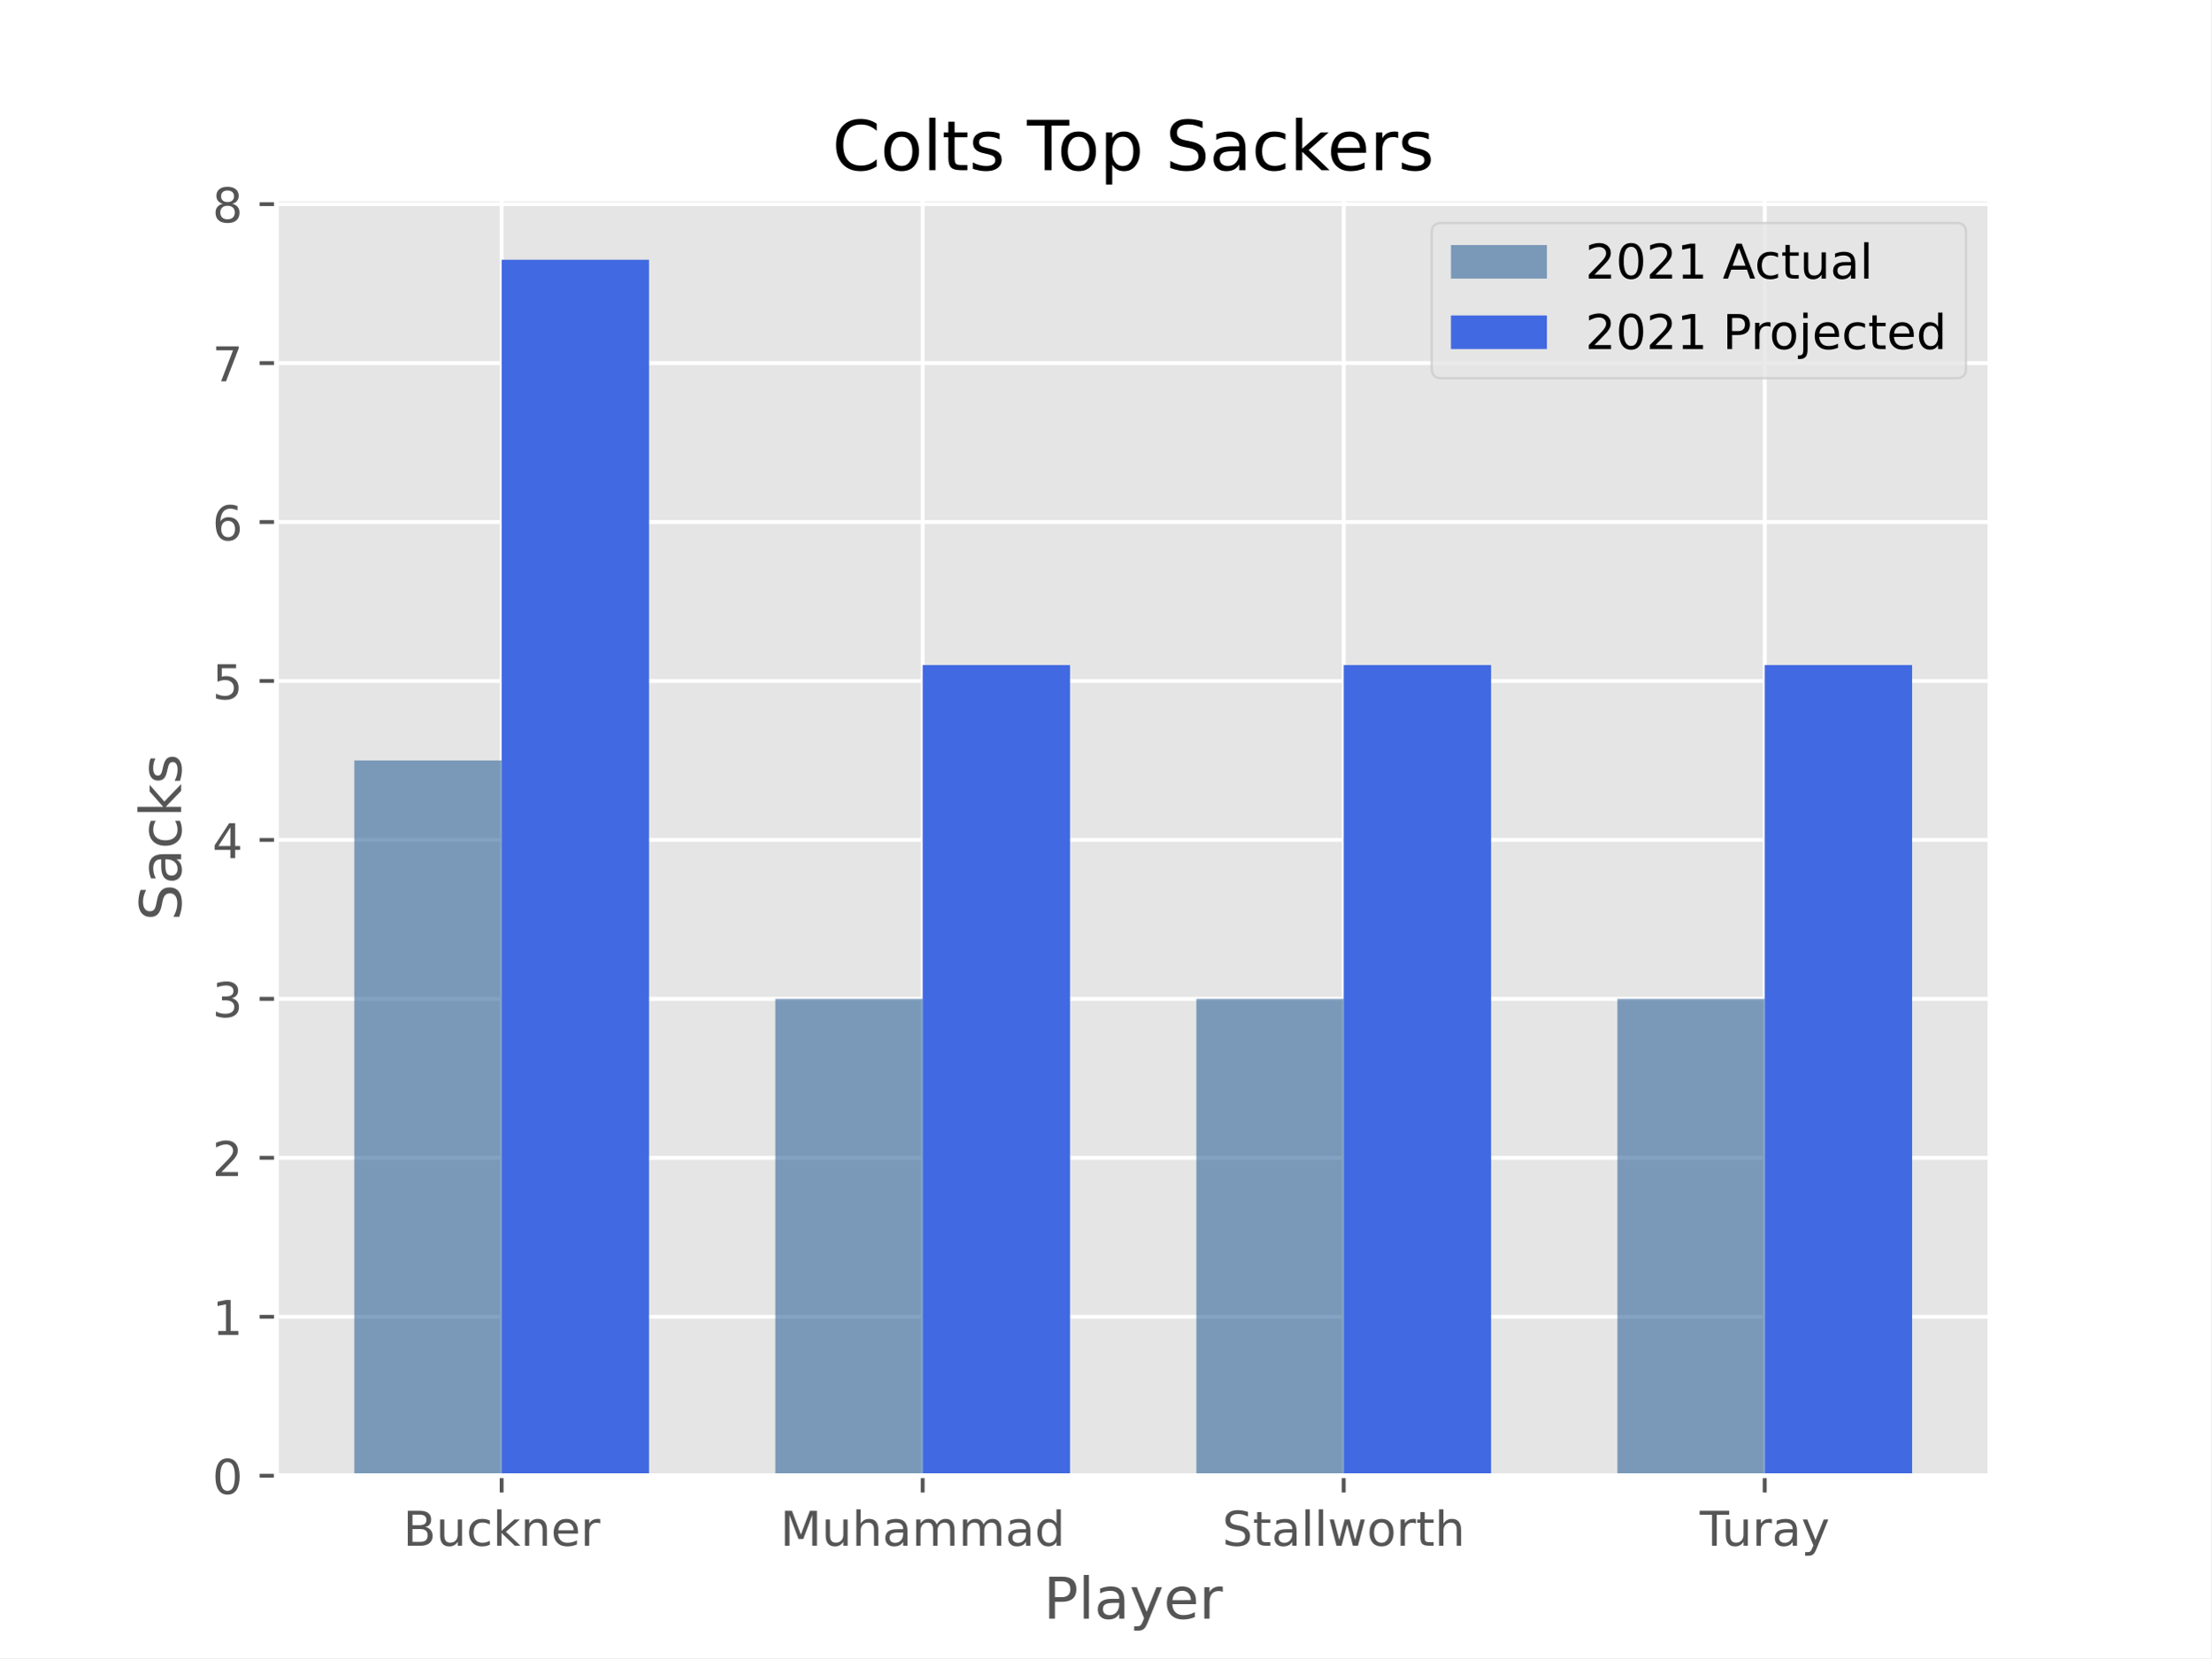
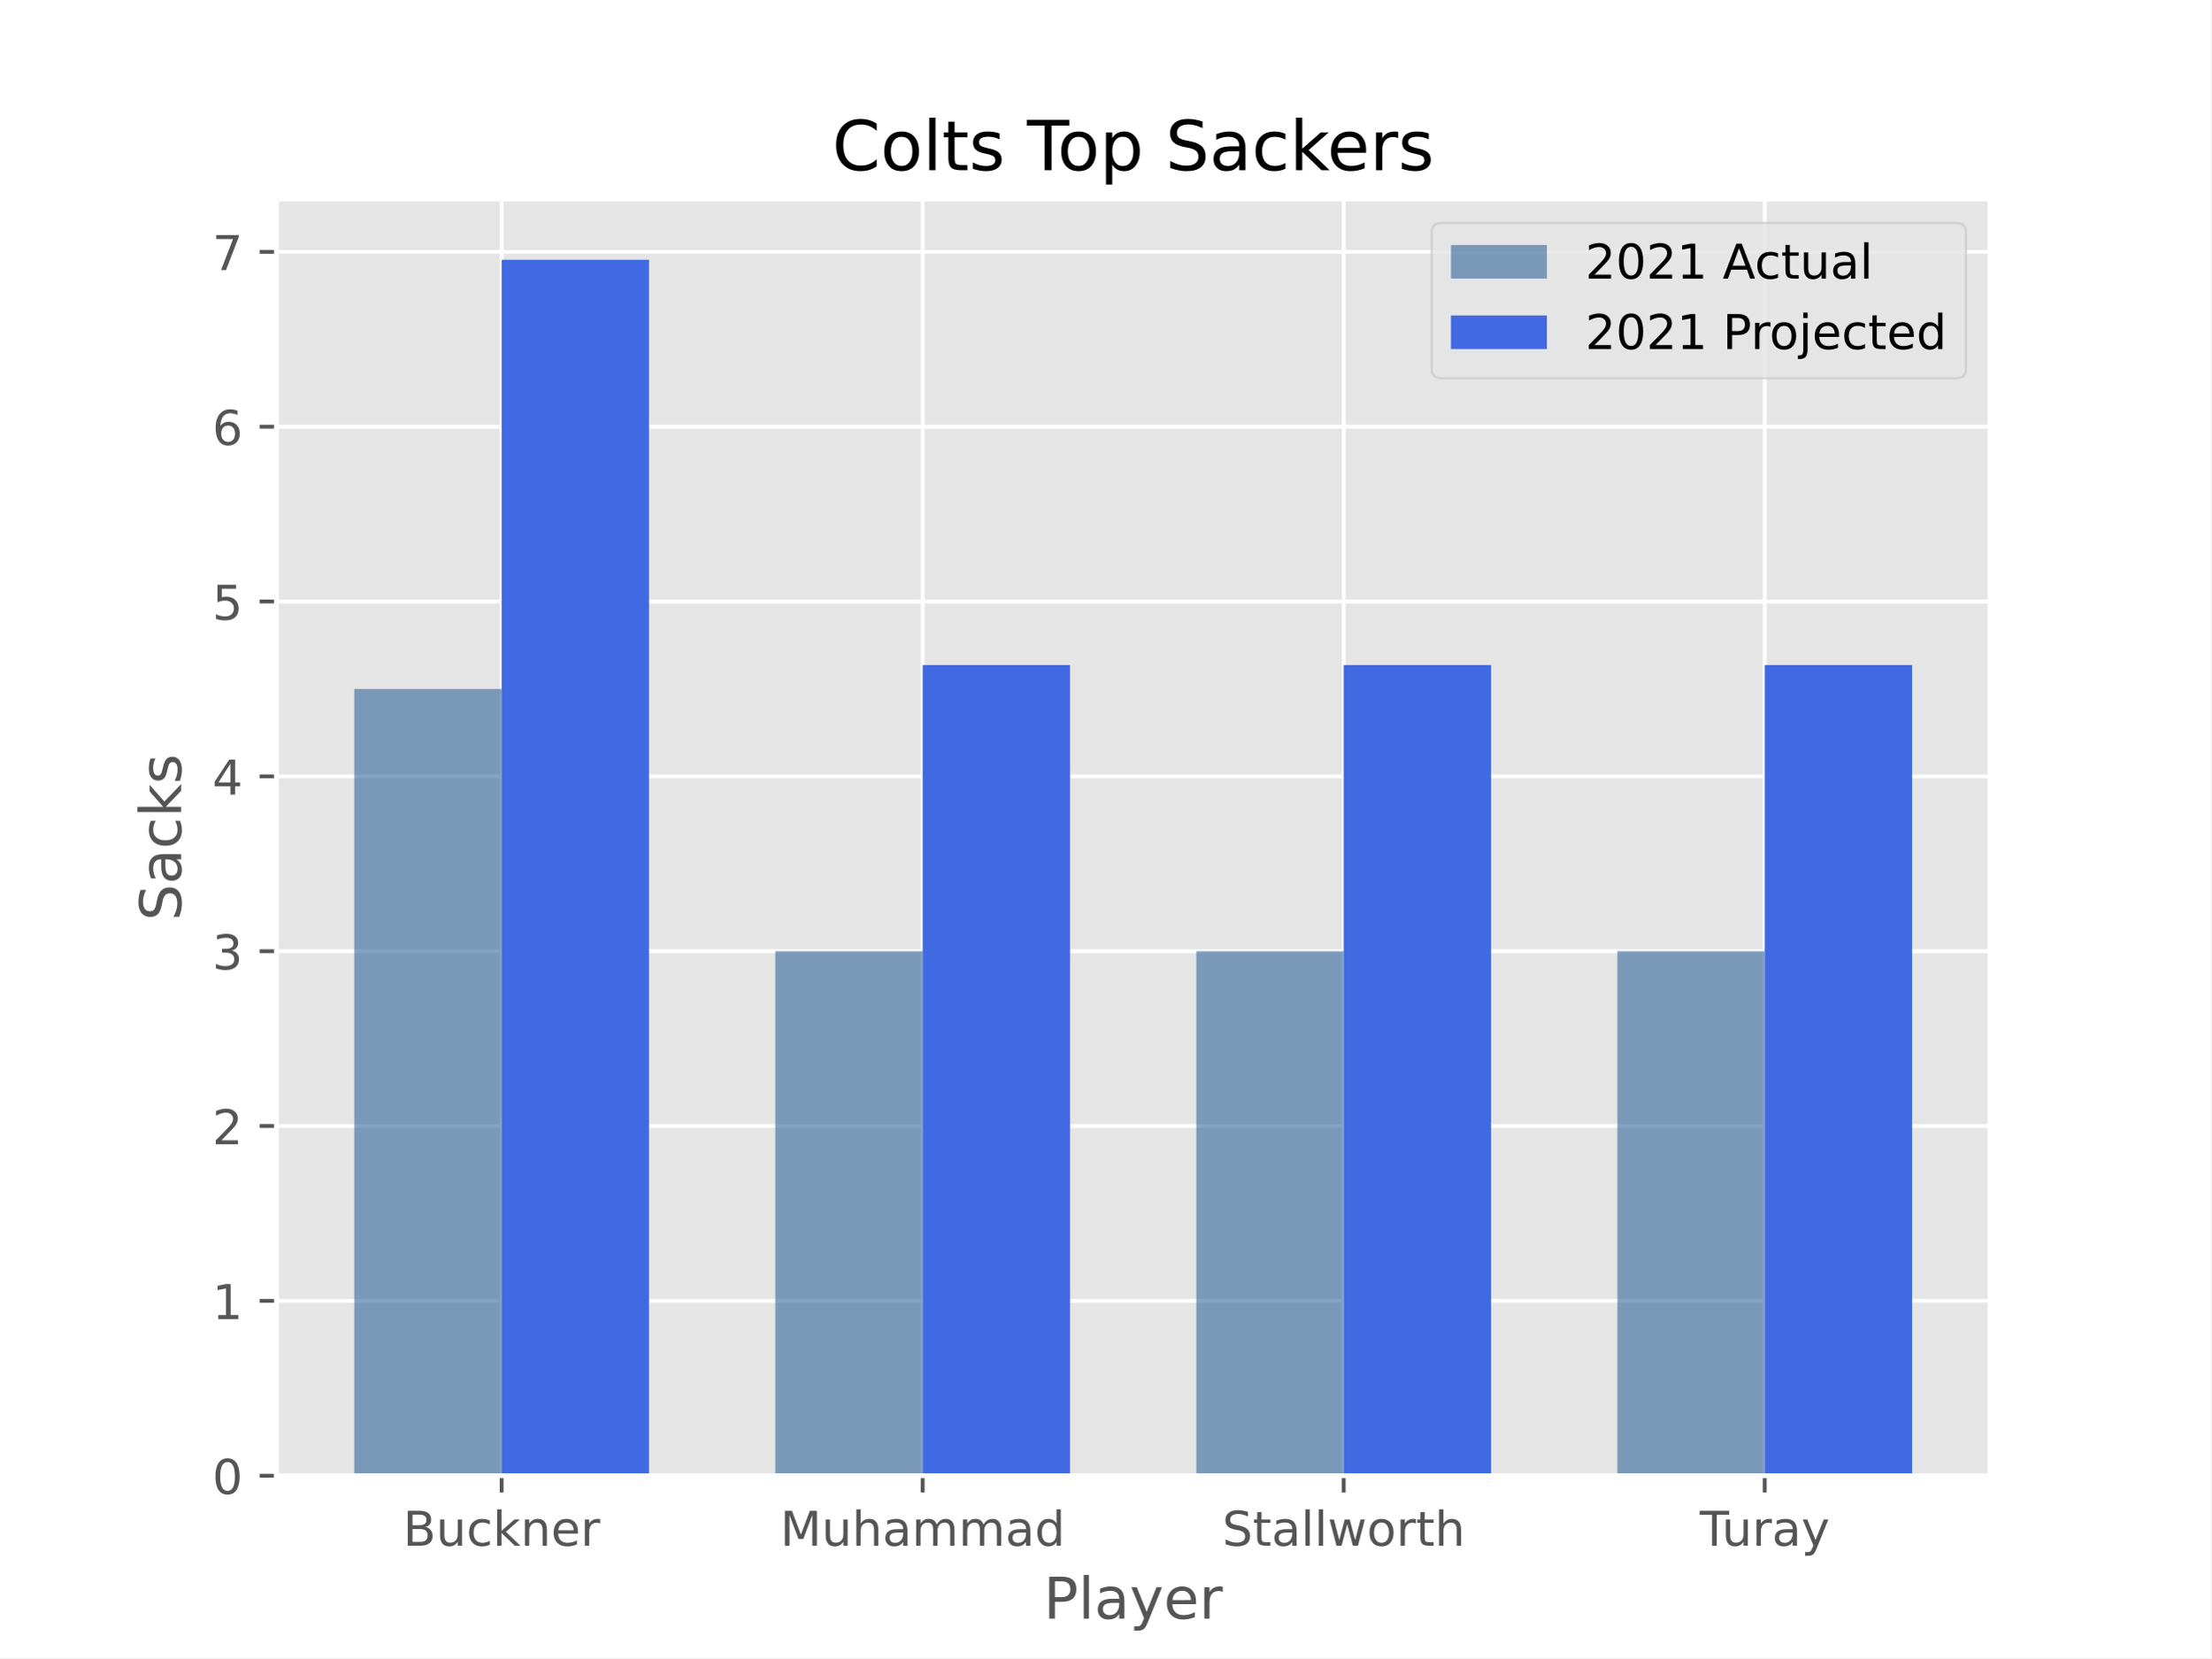
<svg xmlns="http://www.w3.org/2000/svg" xmlns:xlink="http://www.w3.org/1999/xlink" height="345.6pt" version="1.1" viewBox="0 0 460.8 345.6" width="460.8pt">
  <defs>
    <style type="text/css">*{stroke-linecap:butt;stroke-linejoin:round;}</style>
  </defs>
  <g id="figure_1">
    <g id="patch_1">
      <path d="M 0 345.6  L 460.8 345.6  L 460.8 0  L 0 0  z " style="fill:#ffffff;" />
    </g>
    <g id="axes_1">
      <g id="patch_2">
        <path d="M 57.6 307.584  L 414.72 307.584  L 414.72 41.472  L 57.6 41.472  z " style="fill:#e5e5e5;" />
      </g>
      <g id="matplotlib.axis_1">
        <g id="xtick_1">
          <g id="line2d_1">
-             <path clip-path="url(#pe3a1e2bcbd)" d="M 104.543 307.584  L 104.543 41.472  " style="fill:none;stroke:#ffffff;stroke-linecap:square;stroke-width:0.8;" />
+             <path clip-path="url(#p4b09bfea11)" d="M 104.543 307.584  L 104.543 41.472  " style="fill:none;stroke:#ffffff;stroke-linecap:square;stroke-width:0.8;" />
          </g>
          <g id="line2d_2">
            <defs>
-               <path d="M 0 0  L 0 3.5  " id="m5035f393c8" style="stroke:#555555;stroke-width:0.8;" />
-             </defs>
-             <g>
-               <use style="fill:#555555;stroke:#555555;stroke-width:0.8;" x="104.543" xlink:href="#m5035f393c8" y="307.584" />
+               <path d="M 0 0  L 0 3.5  " id="m46c802db94" style="stroke:#555555;stroke-width:0.8;" />
+             </defs>
+             <g>
+               <use style="fill:#555555;stroke:#555555;stroke-width:0.8;" x="104.543" xlink:href="#m46c802db94" y="307.584" />
            </g>
          </g>
          <g id="text_1">
            <g style="fill:#555555;" transform="translate(83.99876 322.1824)scale(0.1 -0.1)">
              <defs>
                <path d="M 1259 2228  L 1259 519  L 2272 519  Q 2781 519 3026 730  Q 3272 941 3272 1375  Q 3272 1813 3026 2020  Q 2781 2228 2272 2228  L 1259 2228  z M 1259 4147  L 1259 2741  L 2194 2741  Q 2656 2741 2882 2914  Q 3109 3088 3109 3444  Q 3109 3797 2882 3972  Q 2656 4147 2194 4147  L 1259 4147  z M 628 4666  L 2241 4666  Q 2963 4666 3353 4366  Q 3744 4066 3744 3513  Q 3744 3084 3544 2831  Q 3344 2578 2956 2516  Q 3422 2416 3680 2098  Q 3938 1781 3938 1306  Q 3938 681 3513 340  Q 3088 0 2303 0  L 628 0  L 628 4666  z " id="DejaVuSans-42" transform="scale(0.015625)" />
                <path d="M 544 1381  L 544 3500  L 1119 3500  L 1119 1403  Q 1119 906 1312 657  Q 1506 409 1894 409  Q 2359 409 2629 706  Q 2900 1003 2900 1516  L 2900 3500  L 3475 3500  L 3475 0  L 2900 0  L 2900 538  Q 2691 219 2414 64  Q 2138 -91 1772 -91  Q 1169 -91 856 284  Q 544 659 544 1381  z M 1991 3584  L 1991 3584  z " id="DejaVuSans-75" transform="scale(0.015625)" />
                <path d="M 3122 3366  L 3122 2828  Q 2878 2963 2633 3030  Q 2388 3097 2138 3097  Q 1578 3097 1268 2742  Q 959 2388 959 1747  Q 959 1106 1268 751  Q 1578 397 2138 397  Q 2388 397 2633 464  Q 2878 531 3122 666  L 3122 134  Q 2881 22 2623 -34  Q 2366 -91 2075 -91  Q 1284 -91 818 406  Q 353 903 353 1747  Q 353 2603 823 3093  Q 1294 3584 2113 3584  Q 2378 3584 2631 3529  Q 2884 3475 3122 3366  z " id="DejaVuSans-63" transform="scale(0.015625)" />
                <path d="M 581 4863  L 1159 4863  L 1159 1991  L 2875 3500  L 3609 3500  L 1753 1863  L 3688 0  L 2938 0  L 1159 1709  L 1159 0  L 581 0  L 581 4863  z " id="DejaVuSans-6b" transform="scale(0.015625)" />
                <path d="M 3513 2113  L 3513 0  L 2938 0  L 2938 2094  Q 2938 2591 2744 2837  Q 2550 3084 2163 3084  Q 1697 3084 1428 2787  Q 1159 2491 1159 1978  L 1159 0  L 581 0  L 581 3500  L 1159 3500  L 1159 2956  Q 1366 3272 1645 3428  Q 1925 3584 2291 3584  Q 2894 3584 3203 3211  Q 3513 2838 3513 2113  z " id="DejaVuSans-6e" transform="scale(0.015625)" />
                <path d="M 3597 1894  L 3597 1613  L 953 1613  Q 991 1019 1311 708  Q 1631 397 2203 397  Q 2534 397 2845 478  Q 3156 559 3463 722  L 3463 178  Q 3153 47 2828 -22  Q 2503 -91 2169 -91  Q 1331 -91 842 396  Q 353 884 353 1716  Q 353 2575 817 3079  Q 1281 3584 2069 3584  Q 2775 3584 3186 3129  Q 3597 2675 3597 1894  z M 3022 2063  Q 3016 2534 2758 2815  Q 2500 3097 2075 3097  Q 1594 3097 1305 2825  Q 1016 2553 972 2059  L 3022 2063  z " id="DejaVuSans-65" transform="scale(0.015625)" />
                <path d="M 2631 2963  Q 2534 3019 2420 3045  Q 2306 3072 2169 3072  Q 1681 3072 1420 2755  Q 1159 2438 1159 1844  L 1159 0  L 581 0  L 581 3500  L 1159 3500  L 1159 2956  Q 1341 3275 1631 3429  Q 1922 3584 2338 3584  Q 2397 3584 2469 3576  Q 2541 3569 2628 3553  L 2631 2963  z " id="DejaVuSans-72" transform="scale(0.015625)" />
              </defs>
              <use xlink:href="#DejaVuSans-42" />
              <use x="68.604" xlink:href="#DejaVuSans-75" />
              <use x="131.982" xlink:href="#DejaVuSans-63" />
              <use x="186.963" xlink:href="#DejaVuSans-6b" />
              <use x="244.873" xlink:href="#DejaVuSans-6e" />
              <use x="308.252" xlink:href="#DejaVuSans-65" />
              <use x="369.775" xlink:href="#DejaVuSans-72" />
            </g>
          </g>
        </g>
        <g id="xtick_2">
          <g id="line2d_3">
-             <path clip-path="url(#pe3a1e2bcbd)" d="M 192.288 307.584  L 192.288 41.472  " style="fill:none;stroke:#ffffff;stroke-linecap:square;stroke-width:0.8;" />
+             <path clip-path="url(#p4b09bfea11)" d="M 192.288 307.584  L 192.288 41.472  " style="fill:none;stroke:#ffffff;stroke-linecap:square;stroke-width:0.8;" />
          </g>
          <g id="line2d_4">
            <g>
-               <use style="fill:#555555;stroke:#555555;stroke-width:0.8;" x="192.288" xlink:href="#m5035f393c8" y="307.584" />
+               <use style="fill:#555555;stroke:#555555;stroke-width:0.8;" x="192.288" xlink:href="#m46c802db94" y="307.584" />
            </g>
          </g>
          <g id="text_2">
            <g style="fill:#555555;" transform="translate(162.5932 322.1824)scale(0.1 -0.1)">
              <defs>
                <path d="M 628 4666  L 1569 4666  L 2759 1491  L 3956 4666  L 4897 4666  L 4897 0  L 4281 0  L 4281 4097  L 3078 897  L 2444 897  L 1241 4097  L 1241 0  L 628 0  L 628 4666  z " id="DejaVuSans-4d" transform="scale(0.015625)" />
                <path d="M 3513 2113  L 3513 0  L 2938 0  L 2938 2094  Q 2938 2591 2744 2837  Q 2550 3084 2163 3084  Q 1697 3084 1428 2787  Q 1159 2491 1159 1978  L 1159 0  L 581 0  L 581 4863  L 1159 4863  L 1159 2956  Q 1366 3272 1645 3428  Q 1925 3584 2291 3584  Q 2894 3584 3203 3211  Q 3513 2838 3513 2113  z " id="DejaVuSans-68" transform="scale(0.015625)" />
                <path d="M 2194 1759  Q 1497 1759 1228 1600  Q 959 1441 959 1056  Q 959 750 1161 570  Q 1363 391 1709 391  Q 2188 391 2477 730  Q 2766 1069 2766 1631  L 2766 1759  L 2194 1759  z M 3341 1997  L 3341 0  L 2766 0  L 2766 531  Q 2569 213 2275 61  Q 1981 -91 1556 -91  Q 1019 -91 701 211  Q 384 513 384 1019  Q 384 1609 779 1909  Q 1175 2209 1959 2209  L 2766 2209  L 2766 2266  Q 2766 2663 2505 2880  Q 2244 3097 1772 3097  Q 1472 3097 1187 3025  Q 903 2953 641 2809  L 641 3341  Q 956 3463 1253 3523  Q 1550 3584 1831 3584  Q 2591 3584 2966 3190  Q 3341 2797 3341 1997  z " id="DejaVuSans-61" transform="scale(0.015625)" />
                <path d="M 3328 2828  Q 3544 3216 3844 3400  Q 4144 3584 4550 3584  Q 5097 3584 5394 3201  Q 5691 2819 5691 2113  L 5691 0  L 5113 0  L 5113 2094  Q 5113 2597 4934 2840  Q 4756 3084 4391 3084  Q 3944 3084 3684 2787  Q 3425 2491 3425 1978  L 3425 0  L 2847 0  L 2847 2094  Q 2847 2600 2669 2842  Q 2491 3084 2119 3084  Q 1678 3084 1418 2786  Q 1159 2488 1159 1978  L 1159 0  L 581 0  L 581 3500  L 1159 3500  L 1159 2956  Q 1356 3278 1631 3431  Q 1906 3584 2284 3584  Q 2666 3584 2933 3390  Q 3200 3197 3328 2828  z " id="DejaVuSans-6d" transform="scale(0.015625)" />
                <path d="M 2906 2969  L 2906 4863  L 3481 4863  L 3481 0  L 2906 0  L 2906 525  Q 2725 213 2448 61  Q 2172 -91 1784 -91  Q 1150 -91 751 415  Q 353 922 353 1747  Q 353 2572 751 3078  Q 1150 3584 1784 3584  Q 2172 3584 2448 3432  Q 2725 3281 2906 2969  z M 947 1747  Q 947 1113 1208 752  Q 1469 391 1925 391  Q 2381 391 2643 752  Q 2906 1113 2906 1747  Q 2906 2381 2643 2742  Q 2381 3103 1925 3103  Q 1469 3103 1208 2742  Q 947 2381 947 1747  z " id="DejaVuSans-64" transform="scale(0.015625)" />
              </defs>
              <use xlink:href="#DejaVuSans-4d" />
              <use x="86.279" xlink:href="#DejaVuSans-75" />
              <use x="149.658" xlink:href="#DejaVuSans-68" />
              <use x="213.037" xlink:href="#DejaVuSans-61" />
              <use x="274.316" xlink:href="#DejaVuSans-6d" />
              <use x="371.729" xlink:href="#DejaVuSans-6d" />
              <use x="469.141" xlink:href="#DejaVuSans-61" />
              <use x="530.42" xlink:href="#DejaVuSans-64" />
            </g>
          </g>
        </g>
        <g id="xtick_3">
          <g id="line2d_5">
-             <path clip-path="url(#pe3a1e2bcbd)" d="M 280.032 307.584  L 280.032 41.472  " style="fill:none;stroke:#ffffff;stroke-linecap:square;stroke-width:0.8;" />
+             <path clip-path="url(#p4b09bfea11)" d="M 280.032 307.584  L 280.032 41.472  " style="fill:none;stroke:#ffffff;stroke-linecap:square;stroke-width:0.8;" />
          </g>
          <g id="line2d_6">
            <g>
-               <use style="fill:#555555;stroke:#555555;stroke-width:0.8;" x="280.032" xlink:href="#m5035f393c8" y="307.584" />
+               <use style="fill:#555555;stroke:#555555;stroke-width:0.8;" x="280.032" xlink:href="#m46c802db94" y="307.584" />
            </g>
          </g>
          <g id="text_3">
            <g style="fill:#555555;" transform="translate(254.7229 322.1824)scale(0.1 -0.1)">
              <defs>
                <path d="M 3425 4513  L 3425 3897  Q 3066 4069 2747 4153  Q 2428 4238 2131 4238  Q 1616 4238 1336 4038  Q 1056 3838 1056 3469  Q 1056 3159 1242 3001  Q 1428 2844 1947 2747  L 2328 2669  Q 3034 2534 3370 2195  Q 3706 1856 3706 1288  Q 3706 609 3251 259  Q 2797 -91 1919 -91  Q 1588 -91 1214 -16  Q 841 59 441 206  L 441 856  Q 825 641 1194 531  Q 1563 422 1919 422  Q 2459 422 2753 634  Q 3047 847 3047 1241  Q 3047 1584 2836 1778  Q 2625 1972 2144 2069  L 1759 2144  Q 1053 2284 737 2584  Q 422 2884 422 3419  Q 422 4038 858 4394  Q 1294 4750 2059 4750  Q 2388 4750 2728 4690  Q 3069 4631 3425 4513  z " id="DejaVuSans-53" transform="scale(0.015625)" />
                <path d="M 1172 4494  L 1172 3500  L 2356 3500  L 2356 3053  L 1172 3053  L 1172 1153  Q 1172 725 1289 603  Q 1406 481 1766 481  L 2356 481  L 2356 0  L 1766 0  Q 1100 0 847 248  Q 594 497 594 1153  L 594 3053  L 172 3053  L 172 3500  L 594 3500  L 594 4494  L 1172 4494  z " id="DejaVuSans-74" transform="scale(0.015625)" />
                <path d="M 603 4863  L 1178 4863  L 1178 0  L 603 0  L 603 4863  z " id="DejaVuSans-6c" transform="scale(0.015625)" />
                <path d="M 269 3500  L 844 3500  L 1563 769  L 2278 3500  L 2956 3500  L 3675 769  L 4391 3500  L 4966 3500  L 4050 0  L 3372 0  L 2619 2869  L 1863 0  L 1184 0  L 269 3500  z " id="DejaVuSans-77" transform="scale(0.015625)" />
                <path d="M 1959 3097  Q 1497 3097 1228 2736  Q 959 2375 959 1747  Q 959 1119 1226 758  Q 1494 397 1959 397  Q 2419 397 2687 759  Q 2956 1122 2956 1747  Q 2956 2369 2687 2733  Q 2419 3097 1959 3097  z M 1959 3584  Q 2709 3584 3137 3096  Q 3566 2609 3566 1747  Q 3566 888 3137 398  Q 2709 -91 1959 -91  Q 1206 -91 779 398  Q 353 888 353 1747  Q 353 2609 779 3096  Q 1206 3584 1959 3584  z " id="DejaVuSans-6f" transform="scale(0.015625)" />
              </defs>
              <use xlink:href="#DejaVuSans-53" />
              <use x="63.477" xlink:href="#DejaVuSans-74" />
              <use x="102.686" xlink:href="#DejaVuSans-61" />
              <use x="163.965" xlink:href="#DejaVuSans-6c" />
              <use x="191.748" xlink:href="#DejaVuSans-6c" />
              <use x="219.531" xlink:href="#DejaVuSans-77" />
              <use x="301.318" xlink:href="#DejaVuSans-6f" />
              <use x="362.5" xlink:href="#DejaVuSans-72" />
              <use x="403.613" xlink:href="#DejaVuSans-74" />
              <use x="442.822" xlink:href="#DejaVuSans-68" />
            </g>
          </g>
        </g>
        <g id="xtick_4">
          <g id="line2d_7">
-             <path clip-path="url(#pe3a1e2bcbd)" d="M 367.777 307.584  L 367.777 41.472  " style="fill:none;stroke:#ffffff;stroke-linecap:square;stroke-width:0.8;" />
+             <path clip-path="url(#p4b09bfea11)" d="M 367.777 307.584  L 367.777 41.472  " style="fill:none;stroke:#ffffff;stroke-linecap:square;stroke-width:0.8;" />
          </g>
          <g id="line2d_8">
            <g>
-               <use style="fill:#555555;stroke:#555555;stroke-width:0.8;" x="367.777" xlink:href="#m5035f393c8" y="307.584" />
+               <use style="fill:#555555;stroke:#555555;stroke-width:0.8;" x="367.777" xlink:href="#m46c802db94" y="307.584" />
            </g>
          </g>
          <g id="text_4">
            <g style="fill:#555555;" transform="translate(354.2314 322.1824)scale(0.1 -0.1)">
              <defs>
                <path d="M -19 4666  L 3928 4666  L 3928 4134  L 2272 4134  L 2272 0  L 1638 0  L 1638 4134  L -19 4134  L -19 4666  z " id="DejaVuSans-54" transform="scale(0.015625)" />
                <path d="M 2059 -325  Q 1816 -950 1584 -1140  Q 1353 -1331 966 -1331  L 506 -1331  L 506 -850  L 844 -850  Q 1081 -850 1212 -737  Q 1344 -625 1503 -206  L 1606 56  L 191 3500  L 800 3500  L 1894 763  L 2988 3500  L 3597 3500  L 2059 -325  z " id="DejaVuSans-79" transform="scale(0.015625)" />
              </defs>
              <use xlink:href="#DejaVuSans-54" />
              <use x="45.959" xlink:href="#DejaVuSans-75" />
              <use x="109.338" xlink:href="#DejaVuSans-72" />
              <use x="150.451" xlink:href="#DejaVuSans-61" />
              <use x="211.73" xlink:href="#DejaVuSans-79" />
            </g>
          </g>
        </g>
        <g id="text_5">
          <g style="fill:#555555;" transform="translate(217.4888 337.3802)scale(0.12 -0.12)">
            <defs>
              <path d="M 1259 4147  L 1259 2394  L 2053 2394  Q 2494 2394 2734 2622  Q 2975 2850 2975 3272  Q 2975 3691 2734 3919  Q 2494 4147 2053 4147  L 1259 4147  z M 628 4666  L 2053 4666  Q 2838 4666 3239 4311  Q 3641 3956 3641 3272  Q 3641 2581 3239 2228  Q 2838 1875 2053 1875  L 1259 1875  L 1259 0  L 628 0  L 628 4666  z " id="DejaVuSans-50" transform="scale(0.015625)" />
            </defs>
            <use xlink:href="#DejaVuSans-50" />
            <use x="60.303" xlink:href="#DejaVuSans-6c" />
            <use x="88.086" xlink:href="#DejaVuSans-61" />
            <use x="149.365" xlink:href="#DejaVuSans-79" />
            <use x="208.545" xlink:href="#DejaVuSans-65" />
            <use x="270.068" xlink:href="#DejaVuSans-72" />
          </g>
        </g>
      </g>
      <g id="matplotlib.axis_2">
        <g id="ytick_1">
          <g id="line2d_9">
-             <path clip-path="url(#pe3a1e2bcbd)" d="M 57.6 307.584  L 414.72 307.584  " style="fill:none;stroke:#ffffff;stroke-linecap:square;stroke-width:0.8;" />
+             <path clip-path="url(#p4b09bfea11)" d="M 57.6 307.584  L 414.72 307.584  " style="fill:none;stroke:#ffffff;stroke-linecap:square;stroke-width:0.8;" />
          </g>
          <g id="line2d_10">
            <defs>
-               <path d="M 0 0  L -3.5 0  " id="m0ed80b9b33" style="stroke:#555555;stroke-width:0.8;" />
-             </defs>
-             <g>
-               <use style="fill:#555555;stroke:#555555;stroke-width:0.8;" x="57.6" xlink:href="#m0ed80b9b33" y="307.584" />
+               <path d="M 0 0  L -3.5 0  " id="m474ab1a9b4" style="stroke:#555555;stroke-width:0.8;" />
+             </defs>
+             <g>
+               <use style="fill:#555555;stroke:#555555;stroke-width:0.8;" x="57.6" xlink:href="#m474ab1a9b4" y="307.584" />
            </g>
          </g>
          <g id="text_6">
            <g style="fill:#555555;" transform="translate(44.2375 311.3832)scale(0.1 -0.1)">
              <defs>
                <path d="M 2034 4250  Q 1547 4250 1301 3770  Q 1056 3291 1056 2328  Q 1056 1369 1301 889  Q 1547 409 2034 409  Q 2525 409 2770 889  Q 3016 1369 3016 2328  Q 3016 3291 2770 3770  Q 2525 4250 2034 4250  z M 2034 4750  Q 2819 4750 3233 4129  Q 3647 3509 3647 2328  Q 3647 1150 3233 529  Q 2819 -91 2034 -91  Q 1250 -91 836 529  Q 422 1150 422 2328  Q 422 3509 836 4129  Q 1250 4750 2034 4750  z " id="DejaVuSans-30" transform="scale(0.015625)" />
              </defs>
              <use xlink:href="#DejaVuSans-30" />
            </g>
          </g>
        </g>
        <g id="ytick_2">
          <g id="line2d_11">
-             <path clip-path="url(#pe3a1e2bcbd)" d="M 57.6 274.455  L 414.72 274.455  " style="fill:none;stroke:#ffffff;stroke-linecap:square;stroke-width:0.8;" />
+             <path clip-path="url(#p4b09bfea11)" d="M 57.6 271.142  L 414.72 271.142  " style="fill:none;stroke:#ffffff;stroke-linecap:square;stroke-width:0.8;" />
          </g>
          <g id="line2d_12">
            <g>
-               <use style="fill:#555555;stroke:#555555;stroke-width:0.8;" x="57.6" xlink:href="#m0ed80b9b33" y="274.455" />
+               <use style="fill:#555555;stroke:#555555;stroke-width:0.8;" x="57.6" xlink:href="#m474ab1a9b4" y="271.142" />
            </g>
          </g>
          <g id="text_7">
-             <g style="fill:#555555;" transform="translate(44.2375 278.2538)scale(0.1 -0.1)">
+             <g style="fill:#555555;" transform="translate(44.2375 274.9409)scale(0.1 -0.1)">
              <defs>
                <path d="M 794 531  L 1825 531  L 1825 4091  L 703 3866  L 703 4441  L 1819 4666  L 2450 4666  L 2450 531  L 3481 531  L 3481 0  L 794 0  L 794 531  z " id="DejaVuSans-31" transform="scale(0.015625)" />
              </defs>
              <use xlink:href="#DejaVuSans-31" />
            </g>
          </g>
        </g>
        <g id="ytick_3">
          <g id="line2d_13">
-             <path clip-path="url(#pe3a1e2bcbd)" d="M 57.6 241.325  L 414.72 241.325  " style="fill:none;stroke:#ffffff;stroke-linecap:square;stroke-width:0.8;" />
+             <path clip-path="url(#p4b09bfea11)" d="M 57.6 234.699  L 414.72 234.699  " style="fill:none;stroke:#ffffff;stroke-linecap:square;stroke-width:0.8;" />
          </g>
          <g id="line2d_14">
            <g>
-               <use style="fill:#555555;stroke:#555555;stroke-width:0.8;" x="57.6" xlink:href="#m0ed80b9b33" y="241.325" />
+               <use style="fill:#555555;stroke:#555555;stroke-width:0.8;" x="57.6" xlink:href="#m474ab1a9b4" y="234.699" />
            </g>
          </g>
          <g id="text_8">
-             <g style="fill:#555555;" transform="translate(44.2375 245.1244)scale(0.1 -0.1)">
+             <g style="fill:#555555;" transform="translate(44.2375 238.4985)scale(0.1 -0.1)">
              <defs>
                <path d="M 1228 531  L 3431 531  L 3431 0  L 469 0  L 469 531  Q 828 903 1448 1529  Q 2069 2156 2228 2338  Q 2531 2678 2651 2914  Q 2772 3150 2772 3378  Q 2772 3750 2511 3984  Q 2250 4219 1831 4219  Q 1534 4219 1204 4116  Q 875 4013 500 3803  L 500 4441  Q 881 4594 1212 4672  Q 1544 4750 1819 4750  Q 2544 4750 2975 4387  Q 3406 4025 3406 3419  Q 3406 3131 3298 2873  Q 3191 2616 2906 2266  Q 2828 2175 2409 1742  Q 1991 1309 1228 531  z " id="DejaVuSans-32" transform="scale(0.015625)" />
              </defs>
              <use xlink:href="#DejaVuSans-32" />
            </g>
          </g>
        </g>
        <g id="ytick_4">
          <g id="line2d_15">
-             <path clip-path="url(#pe3a1e2bcbd)" d="M 57.6 208.196  L 414.72 208.196  " style="fill:none;stroke:#ffffff;stroke-linecap:square;stroke-width:0.8;" />
+             <path clip-path="url(#p4b09bfea11)" d="M 57.6 198.257  L 414.72 198.257  " style="fill:none;stroke:#ffffff;stroke-linecap:square;stroke-width:0.8;" />
          </g>
          <g id="line2d_16">
            <g>
-               <use style="fill:#555555;stroke:#555555;stroke-width:0.8;" x="57.6" xlink:href="#m0ed80b9b33" y="208.196" />
+               <use style="fill:#555555;stroke:#555555;stroke-width:0.8;" x="57.6" xlink:href="#m474ab1a9b4" y="198.257" />
            </g>
          </g>
          <g id="text_9">
-             <g style="fill:#555555;" transform="translate(44.2375 211.995)scale(0.1 -0.1)">
+             <g style="fill:#555555;" transform="translate(44.2375 202.0562)scale(0.1 -0.1)">
              <defs>
                <path d="M 2597 2516  Q 3050 2419 3304 2112  Q 3559 1806 3559 1356  Q 3559 666 3084 287  Q 2609 -91 1734 -91  Q 1441 -91 1130 -33  Q 819 25 488 141  L 488 750  Q 750 597 1062 519  Q 1375 441 1716 441  Q 2309 441 2620 675  Q 2931 909 2931 1356  Q 2931 1769 2642 2001  Q 2353 2234 1838 2234  L 1294 2234  L 1294 2753  L 1863 2753  Q 2328 2753 2575 2939  Q 2822 3125 2822 3475  Q 2822 3834 2567 4026  Q 2313 4219 1838 4219  Q 1578 4219 1281 4162  Q 984 4106 628 3988  L 628 4550  Q 988 4650 1302 4700  Q 1616 4750 1894 4750  Q 2613 4750 3031 4423  Q 3450 4097 3450 3541  Q 3450 3153 3228 2886  Q 3006 2619 2597 2516  z " id="DejaVuSans-33" transform="scale(0.015625)" />
              </defs>
              <use xlink:href="#DejaVuSans-33" />
            </g>
          </g>
        </g>
        <g id="ytick_5">
          <g id="line2d_17">
-             <path clip-path="url(#pe3a1e2bcbd)" d="M 57.6 175.066  L 414.72 175.066  " style="fill:none;stroke:#ffffff;stroke-linecap:square;stroke-width:0.8;" />
+             <path clip-path="url(#p4b09bfea11)" d="M 57.6 161.815  L 414.72 161.815  " style="fill:none;stroke:#ffffff;stroke-linecap:square;stroke-width:0.8;" />
          </g>
          <g id="line2d_18">
            <g>
-               <use style="fill:#555555;stroke:#555555;stroke-width:0.8;" x="57.6" xlink:href="#m0ed80b9b33" y="175.066" />
+               <use style="fill:#555555;stroke:#555555;stroke-width:0.8;" x="57.6" xlink:href="#m474ab1a9b4" y="161.815" />
            </g>
          </g>
          <g id="text_10">
-             <g style="fill:#555555;" transform="translate(44.2375 178.8656)scale(0.1 -0.1)">
+             <g style="fill:#555555;" transform="translate(44.2375 165.6138)scale(0.1 -0.1)">
              <defs>
                <path d="M 2419 4116  L 825 1625  L 2419 1625  L 2419 4116  z M 2253 4666  L 3047 4666  L 3047 1625  L 3713 1625  L 3713 1100  L 3047 1100  L 3047 0  L 2419 0  L 2419 1100  L 313 1100  L 313 1709  L 2253 4666  z " id="DejaVuSans-34" transform="scale(0.015625)" />
              </defs>
              <use xlink:href="#DejaVuSans-34" />
            </g>
          </g>
        </g>
        <g id="ytick_6">
          <g id="line2d_19">
-             <path clip-path="url(#pe3a1e2bcbd)" d="M 57.6 141.937  L 414.72 141.937  " style="fill:none;stroke:#ffffff;stroke-linecap:square;stroke-width:0.8;" />
+             <path clip-path="url(#p4b09bfea11)" d="M 57.6 125.372  L 414.72 125.372  " style="fill:none;stroke:#ffffff;stroke-linecap:square;stroke-width:0.8;" />
          </g>
          <g id="line2d_20">
            <g>
-               <use style="fill:#555555;stroke:#555555;stroke-width:0.8;" x="57.6" xlink:href="#m0ed80b9b33" y="141.937" />
+               <use style="fill:#555555;stroke:#555555;stroke-width:0.8;" x="57.6" xlink:href="#m474ab1a9b4" y="125.372" />
            </g>
          </g>
          <g id="text_11">
-             <g style="fill:#555555;" transform="translate(44.2375 145.7362)scale(0.1 -0.1)">
+             <g style="fill:#555555;" transform="translate(44.2375 129.1715)scale(0.1 -0.1)">
              <defs>
                <path d="M 691 4666  L 3169 4666  L 3169 4134  L 1269 4134  L 1269 2991  Q 1406 3038 1543 3061  Q 1681 3084 1819 3084  Q 2600 3084 3056 2656  Q 3513 2228 3513 1497  Q 3513 744 3044 326  Q 2575 -91 1722 -91  Q 1428 -91 1123 -41  Q 819 9 494 109  L 494 744  Q 775 591 1075 516  Q 1375 441 1709 441  Q 2250 441 2565 725  Q 2881 1009 2881 1497  Q 2881 1984 2565 2268  Q 2250 2553 1709 2553  Q 1456 2553 1204 2497  Q 953 2441 691 2322  L 691 4666  z " id="DejaVuSans-35" transform="scale(0.015625)" />
              </defs>
              <use xlink:href="#DejaVuSans-35" />
            </g>
          </g>
        </g>
        <g id="ytick_7">
          <g id="line2d_21">
-             <path clip-path="url(#pe3a1e2bcbd)" d="M 57.6 108.808  L 414.72 108.808  " style="fill:none;stroke:#ffffff;stroke-linecap:square;stroke-width:0.8;" />
+             <path clip-path="url(#p4b09bfea11)" d="M 57.6 88.93  L 414.72 88.93  " style="fill:none;stroke:#ffffff;stroke-linecap:square;stroke-width:0.8;" />
          </g>
          <g id="line2d_22">
            <g>
-               <use style="fill:#555555;stroke:#555555;stroke-width:0.8;" x="57.6" xlink:href="#m0ed80b9b33" y="108.808" />
+               <use style="fill:#555555;stroke:#555555;stroke-width:0.8;" x="57.6" xlink:href="#m474ab1a9b4" y="88.93" />
            </g>
          </g>
          <g id="text_12">
-             <g style="fill:#555555;" transform="translate(44.2375 112.6067)scale(0.1 -0.1)">
+             <g style="fill:#555555;" transform="translate(44.2375 92.7291)scale(0.1 -0.1)">
              <defs>
                <path d="M 2113 2584  Q 1688 2584 1439 2293  Q 1191 2003 1191 1497  Q 1191 994 1439 701  Q 1688 409 2113 409  Q 2538 409 2786 701  Q 3034 994 3034 1497  Q 3034 2003 2786 2293  Q 2538 2584 2113 2584  z M 3366 4563  L 3366 3988  Q 3128 4100 2886 4159  Q 2644 4219 2406 4219  Q 1781 4219 1451 3797  Q 1122 3375 1075 2522  Q 1259 2794 1537 2939  Q 1816 3084 2150 3084  Q 2853 3084 3261 2657  Q 3669 2231 3669 1497  Q 3669 778 3244 343  Q 2819 -91 2113 -91  Q 1303 -91 875 529  Q 447 1150 447 2328  Q 447 3434 972 4092  Q 1497 4750 2381 4750  Q 2619 4750 2861 4703  Q 3103 4656 3366 4563  z " id="DejaVuSans-36" transform="scale(0.015625)" />
              </defs>
              <use xlink:href="#DejaVuSans-36" />
            </g>
          </g>
        </g>
        <g id="ytick_8">
          <g id="line2d_23">
-             <path clip-path="url(#pe3a1e2bcbd)" d="M 57.6 75.678  L 414.72 75.678  " style="fill:none;stroke:#ffffff;stroke-linecap:square;stroke-width:0.8;" />
+             <path clip-path="url(#p4b09bfea11)" d="M 57.6 52.488  L 414.72 52.488  " style="fill:none;stroke:#ffffff;stroke-linecap:square;stroke-width:0.8;" />
          </g>
          <g id="line2d_24">
            <g>
-               <use style="fill:#555555;stroke:#555555;stroke-width:0.8;" x="57.6" xlink:href="#m0ed80b9b33" y="75.678" />
+               <use style="fill:#555555;stroke:#555555;stroke-width:0.8;" x="57.6" xlink:href="#m474ab1a9b4" y="52.488" />
            </g>
          </g>
          <g id="text_13">
-             <g style="fill:#555555;" transform="translate(44.2375 79.47734)scale(0.1 -0.1)">
+             <g style="fill:#555555;" transform="translate(44.2375 56.28675)scale(0.1 -0.1)">
              <defs>
                <path d="M 525 4666  L 3525 4666  L 3525 4397  L 1831 0  L 1172 0  L 2766 4134  L 525 4134  L 525 4666  z " id="DejaVuSans-37" transform="scale(0.015625)" />
              </defs>
              <use xlink:href="#DejaVuSans-37" />
            </g>
          </g>
        </g>
-         <g id="ytick_9">
-           <g id="line2d_25">
-             <path clip-path="url(#pe3a1e2bcbd)" d="M 57.6 42.549  L 414.72 42.549  " style="fill:none;stroke:#ffffff;stroke-linecap:square;stroke-width:0.8;" />
-           </g>
-           <g id="line2d_26">
-             <g>
-               <use style="fill:#555555;stroke:#555555;stroke-width:0.8;" x="57.6" xlink:href="#m0ed80b9b33" y="42.549" />
-             </g>
-           </g>
-           <g id="text_14">
-             <g style="fill:#555555;" transform="translate(44.2375 46.34792)scale(0.1 -0.1)">
-               <defs>
-                 <path d="M 2034 2216  Q 1584 2216 1326 1975  Q 1069 1734 1069 1313  Q 1069 891 1326 650  Q 1584 409 2034 409  Q 2484 409 2743 651  Q 3003 894 3003 1313  Q 3003 1734 2745 1975  Q 2488 2216 2034 2216  z M 1403 2484  Q 997 2584 770 2862  Q 544 3141 544 3541  Q 544 4100 942 4425  Q 1341 4750 2034 4750  Q 2731 4750 3128 4425  Q 3525 4100 3525 3541  Q 3525 3141 3298 2862  Q 3072 2584 2669 2484  Q 3125 2378 3379 2068  Q 3634 1759 3634 1313  Q 3634 634 3220 271  Q 2806 -91 2034 -91  Q 1263 -91 848 271  Q 434 634 434 1313  Q 434 1759 690 2068  Q 947 2378 1403 2484  z M 1172 3481  Q 1172 3119 1398 2916  Q 1625 2713 2034 2713  Q 2441 2713 2670 2916  Q 2900 3119 2900 3481  Q 2900 3844 2670 4047  Q 2441 4250 2034 4250  Q 1625 4250 1398 4047  Q 1172 3844 1172 3481  z " id="DejaVuSans-38" transform="scale(0.015625)" />
-               </defs>
-               <use xlink:href="#DejaVuSans-38" />
-             </g>
-           </g>
-         </g>
-         <g id="text_15">
+         <g id="text_14">
          <g style="fill:#555555;" transform="translate(37.74188 191.913)rotate(-90)scale(0.12 -0.12)">
            <defs>
              <path d="M 2834 3397  L 2834 2853  Q 2591 2978 2328 3040  Q 2066 3103 1784 3103  Q 1356 3103 1142 2972  Q 928 2841 928 2578  Q 928 2378 1081 2264  Q 1234 2150 1697 2047  L 1894 2003  Q 2506 1872 2764 1633  Q 3022 1394 3022 966  Q 3022 478 2636 193  Q 2250 -91 1575 -91  Q 1294 -91 989 -36  Q 684 19 347 128  L 347 722  Q 666 556 975 473  Q 1284 391 1588 391  Q 1994 391 2212 530  Q 2431 669 2431 922  Q 2431 1156 2273 1281  Q 2116 1406 1581 1522  L 1381 1569  Q 847 1681 609 1914  Q 372 2147 372 2553  Q 372 3047 722 3315  Q 1072 3584 1716 3584  Q 2034 3584 2315 3537  Q 2597 3491 2834 3397  z " id="DejaVuSans-73" transform="scale(0.015625)" />
            </defs>
            <use xlink:href="#DejaVuSans-53" />
            <use x="63.477" xlink:href="#DejaVuSans-61" />
            <use x="124.756" xlink:href="#DejaVuSans-63" />
            <use x="179.736" xlink:href="#DejaVuSans-6b" />
            <use x="237.646" xlink:href="#DejaVuSans-73" />
          </g>
        </g>
      </g>
      <g id="patch_3">
-         <path clip-path="url(#pe3a1e2bcbd)" d="M 73.833 307.584  L 104.543 307.584  L 104.543 158.502  L 73.833 158.502  z " style="fill:#336699;fill-opacity:0.6;" />
+         <path clip-path="url(#p4b09bfea11)" d="M 73.833 307.584  L 104.543 307.584  L 104.543 143.593  L 73.833 143.593  z " style="fill:#336699;fill-opacity:0.6;" />
      </g>
      <g id="patch_4">
-         <path clip-path="url(#pe3a1e2bcbd)" d="M 161.577 307.584  L 192.288 307.584  L 192.288 208.196  L 161.577 208.196  z " style="fill:#336699;fill-opacity:0.6;" />
+         <path clip-path="url(#p4b09bfea11)" d="M 161.577 307.584  L 192.288 307.584  L 192.288 198.257  L 161.577 198.257  z " style="fill:#336699;fill-opacity:0.6;" />
      </g>
      <g id="patch_5">
-         <path clip-path="url(#pe3a1e2bcbd)" d="M 249.322 307.584  L 280.032 307.584  L 280.032 208.196  L 249.322 208.196  z " style="fill:#336699;fill-opacity:0.6;" />
+         <path clip-path="url(#p4b09bfea11)" d="M 249.322 307.584  L 280.032 307.584  L 280.032 198.257  L 249.322 198.257  z " style="fill:#336699;fill-opacity:0.6;" />
      </g>
      <g id="patch_6">
-         <path clip-path="url(#pe3a1e2bcbd)" d="M 337.066 307.584  L 367.777 307.584  L 367.777 208.196  L 337.066 208.196  z " style="fill:#336699;fill-opacity:0.6;" />
+         <path clip-path="url(#p4b09bfea11)" d="M 337.066 307.584  L 367.777 307.584  L 367.777 198.257  L 337.066 198.257  z " style="fill:#336699;fill-opacity:0.6;" />
      </g>
      <g id="patch_7">
-         <path clip-path="url(#pe3a1e2bcbd)" d="M 104.543 307.584  L 135.254 307.584  L 135.254 54.144  L 104.543 54.144  z " style="fill:#4169e1;" />
+         <path clip-path="url(#p4b09bfea11)" d="M 104.543 307.584  L 135.254 307.584  L 135.254 54.144  L 104.543 54.144  z " style="fill:#4169e1;" />
      </g>
      <g id="patch_8">
-         <path clip-path="url(#pe3a1e2bcbd)" d="M 192.288 307.584  L 222.998 307.584  L 222.998 138.624  L 192.288 138.624  z " style="fill:#4169e1;" />
+         <path clip-path="url(#p4b09bfea11)" d="M 192.288 307.584  L 222.998 307.584  L 222.998 138.624  L 192.288 138.624  z " style="fill:#4169e1;" />
      </g>
      <g id="patch_9">
-         <path clip-path="url(#pe3a1e2bcbd)" d="M 280.032 307.584  L 310.743 307.584  L 310.743 138.624  L 280.032 138.624  z " style="fill:#4169e1;" />
+         <path clip-path="url(#p4b09bfea11)" d="M 280.032 307.584  L 310.743 307.584  L 310.743 138.624  L 280.032 138.624  z " style="fill:#4169e1;" />
      </g>
      <g id="patch_10">
-         <path clip-path="url(#pe3a1e2bcbd)" d="M 367.777 307.584  L 398.487 307.584  L 398.487 138.624  L 367.777 138.624  z " style="fill:#4169e1;" />
+         <path clip-path="url(#p4b09bfea11)" d="M 367.777 307.584  L 398.487 307.584  L 398.487 138.624  L 367.777 138.624  z " style="fill:#4169e1;" />
      </g>
      <g id="patch_11">
        <path d="M 57.6 307.584  L 57.6 41.472  " style="fill:none;stroke:#ffffff;stroke-linecap:square;stroke-linejoin:miter;" />
      </g>
      <g id="patch_12">
        <path d="M 414.72 307.584  L 414.72 41.472  " style="fill:none;stroke:#ffffff;stroke-linecap:square;stroke-linejoin:miter;" />
      </g>
      <g id="patch_13">
        <path d="M 57.6 307.584  L 414.72 307.584  " style="fill:none;stroke:#ffffff;stroke-linecap:square;stroke-linejoin:miter;" />
      </g>
      <g id="patch_14">
        <path d="M 57.6 41.472  L 414.72 41.472  " style="fill:none;stroke:#ffffff;stroke-linecap:square;stroke-linejoin:miter;" />
      </g>
-       <g id="text_16">
+       <g id="text_15">
        <g transform="translate(173.4356 35.472)scale(0.144 -0.144)">
          <defs>
            <path d="M 4122 4306  L 4122 3641  Q 3803 3938 3442 4084  Q 3081 4231 2675 4231  Q 1875 4231 1450 3742  Q 1025 3253 1025 2328  Q 1025 1406 1450 917  Q 1875 428 2675 428  Q 3081 428 3442 575  Q 3803 722 4122 1019  L 4122 359  Q 3791 134 3420 21  Q 3050 -91 2638 -91  Q 1578 -91 968 557  Q 359 1206 359 2328  Q 359 3453 968 4101  Q 1578 4750 2638 4750  Q 3056 4750 3426 4639  Q 3797 4528 4122 4306  z " id="DejaVuSans-43" transform="scale(0.015625)" />
            <path id="DejaVuSans-20" transform="scale(0.015625)" />
            <path d="M 1159 525  L 1159 -1331  L 581 -1331  L 581 3500  L 1159 3500  L 1159 2969  Q 1341 3281 1617 3432  Q 1894 3584 2278 3584  Q 2916 3584 3314 3078  Q 3713 2572 3713 1747  Q 3713 922 3314 415  Q 2916 -91 2278 -91  Q 1894 -91 1617 61  Q 1341 213 1159 525  z M 3116 1747  Q 3116 2381 2855 2742  Q 2594 3103 2138 3103  Q 1681 3103 1420 2742  Q 1159 2381 1159 1747  Q 1159 1113 1420 752  Q 1681 391 2138 391  Q 2594 391 2855 752  Q 3116 1113 3116 1747  z " id="DejaVuSans-70" transform="scale(0.015625)" />
          </defs>
          <use xlink:href="#DejaVuSans-43" />
          <use x="69.824" xlink:href="#DejaVuSans-6f" />
          <use x="131.006" xlink:href="#DejaVuSans-6c" />
          <use x="158.789" xlink:href="#DejaVuSans-74" />
          <use x="197.998" xlink:href="#DejaVuSans-73" />
          <use x="250.098" xlink:href="#DejaVuSans-20" />
          <use x="281.885" xlink:href="#DejaVuSans-54" />
          <use x="325.969" xlink:href="#DejaVuSans-6f" />
          <use x="387.15" xlink:href="#DejaVuSans-70" />
          <use x="450.627" xlink:href="#DejaVuSans-20" />
          <use x="482.414" xlink:href="#DejaVuSans-53" />
          <use x="545.891" xlink:href="#DejaVuSans-61" />
          <use x="607.17" xlink:href="#DejaVuSans-63" />
          <use x="662.15" xlink:href="#DejaVuSans-6b" />
          <use x="716.436" xlink:href="#DejaVuSans-65" />
          <use x="777.959" xlink:href="#DejaVuSans-72" />
          <use x="819.072" xlink:href="#DejaVuSans-73" />
        </g>
      </g>
      <g id="legend_1">
        <g id="patch_15">
          <path d="M 300.381 78.828  L 407.72 78.828  Q 409.72 78.828 409.72 76.828  L 409.72 48.472  Q 409.72 46.472 407.72 46.472  L 300.381 46.472  Q 298.381 46.472 298.381 48.472  L 298.381 76.828  Q 298.381 78.828 300.381 78.828  z " style="fill:#e5e5e5;opacity:0.8;stroke:#cccccc;stroke-linejoin:miter;stroke-width:0.5;" />
        </g>
        <g id="patch_16">
          <path d="M 302.381 58.07  L 322.381 58.07  L 322.381 51.07  L 302.381 51.07  z " style="fill:#336699;fill-opacity:0.6;" />
        </g>
-         <g id="text_17">
+         <g id="text_16">
          <g transform="translate(330.3809 58.07044)scale(0.1 -0.1)">
            <defs>
              <path d="M 2188 4044  L 1331 1722  L 3047 1722  L 2188 4044  z M 1831 4666  L 2547 4666  L 4325 0  L 3669 0  L 3244 1197  L 1141 1197  L 716 0  L 50 0  L 1831 4666  z " id="DejaVuSans-41" transform="scale(0.015625)" />
            </defs>
            <use xlink:href="#DejaVuSans-32" />
            <use x="63.623" xlink:href="#DejaVuSans-30" />
            <use x="127.246" xlink:href="#DejaVuSans-32" />
            <use x="190.869" xlink:href="#DejaVuSans-31" />
            <use x="254.492" xlink:href="#DejaVuSans-20" />
            <use x="286.279" xlink:href="#DejaVuSans-41" />
            <use x="352.938" xlink:href="#DejaVuSans-63" />
            <use x="407.918" xlink:href="#DejaVuSans-74" />
            <use x="447.127" xlink:href="#DejaVuSans-75" />
            <use x="510.506" xlink:href="#DejaVuSans-61" />
            <use x="571.785" xlink:href="#DejaVuSans-6c" />
          </g>
        </g>
        <g id="patch_17">
          <path d="M 302.381 72.749  L 322.381 72.749  L 322.381 65.749  L 302.381 65.749  z " style="fill:#4169e1;" />
        </g>
-         <g id="text_18">
+         <g id="text_17">
          <g transform="translate(330.3809 72.74856)scale(0.1 -0.1)">
            <defs>
              <path d="M 603 3500  L 1178 3500  L 1178 -63  Q 1178 -731 923 -1031  Q 669 -1331 103 -1331  L -116 -1331  L -116 -844  L 38 -844  Q 366 -844 484 -692  Q 603 -541 603 -63  L 603 3500  z M 603 4863  L 1178 4863  L 1178 4134  L 603 4134  L 603 4863  z " id="DejaVuSans-6a" transform="scale(0.015625)" />
            </defs>
            <use xlink:href="#DejaVuSans-32" />
            <use x="63.623" xlink:href="#DejaVuSans-30" />
            <use x="127.246" xlink:href="#DejaVuSans-32" />
            <use x="190.869" xlink:href="#DejaVuSans-31" />
            <use x="254.492" xlink:href="#DejaVuSans-20" />
            <use x="286.279" xlink:href="#DejaVuSans-50" />
            <use x="344.832" xlink:href="#DejaVuSans-72" />
            <use x="383.695" xlink:href="#DejaVuSans-6f" />
            <use x="444.877" xlink:href="#DejaVuSans-6a" />
            <use x="472.66" xlink:href="#DejaVuSans-65" />
            <use x="534.184" xlink:href="#DejaVuSans-63" />
            <use x="589.164" xlink:href="#DejaVuSans-74" />
            <use x="628.373" xlink:href="#DejaVuSans-65" />
            <use x="689.896" xlink:href="#DejaVuSans-64" />
          </g>
        </g>
      </g>
    </g>
  </g>
  <defs>
-     <clipPath id="pe3a1e2bcbd">
+     <clipPath id="p4b09bfea11">
      <rect height="266.112" width="357.12" x="57.6" y="41.472" />
    </clipPath>
  </defs>
</svg>
